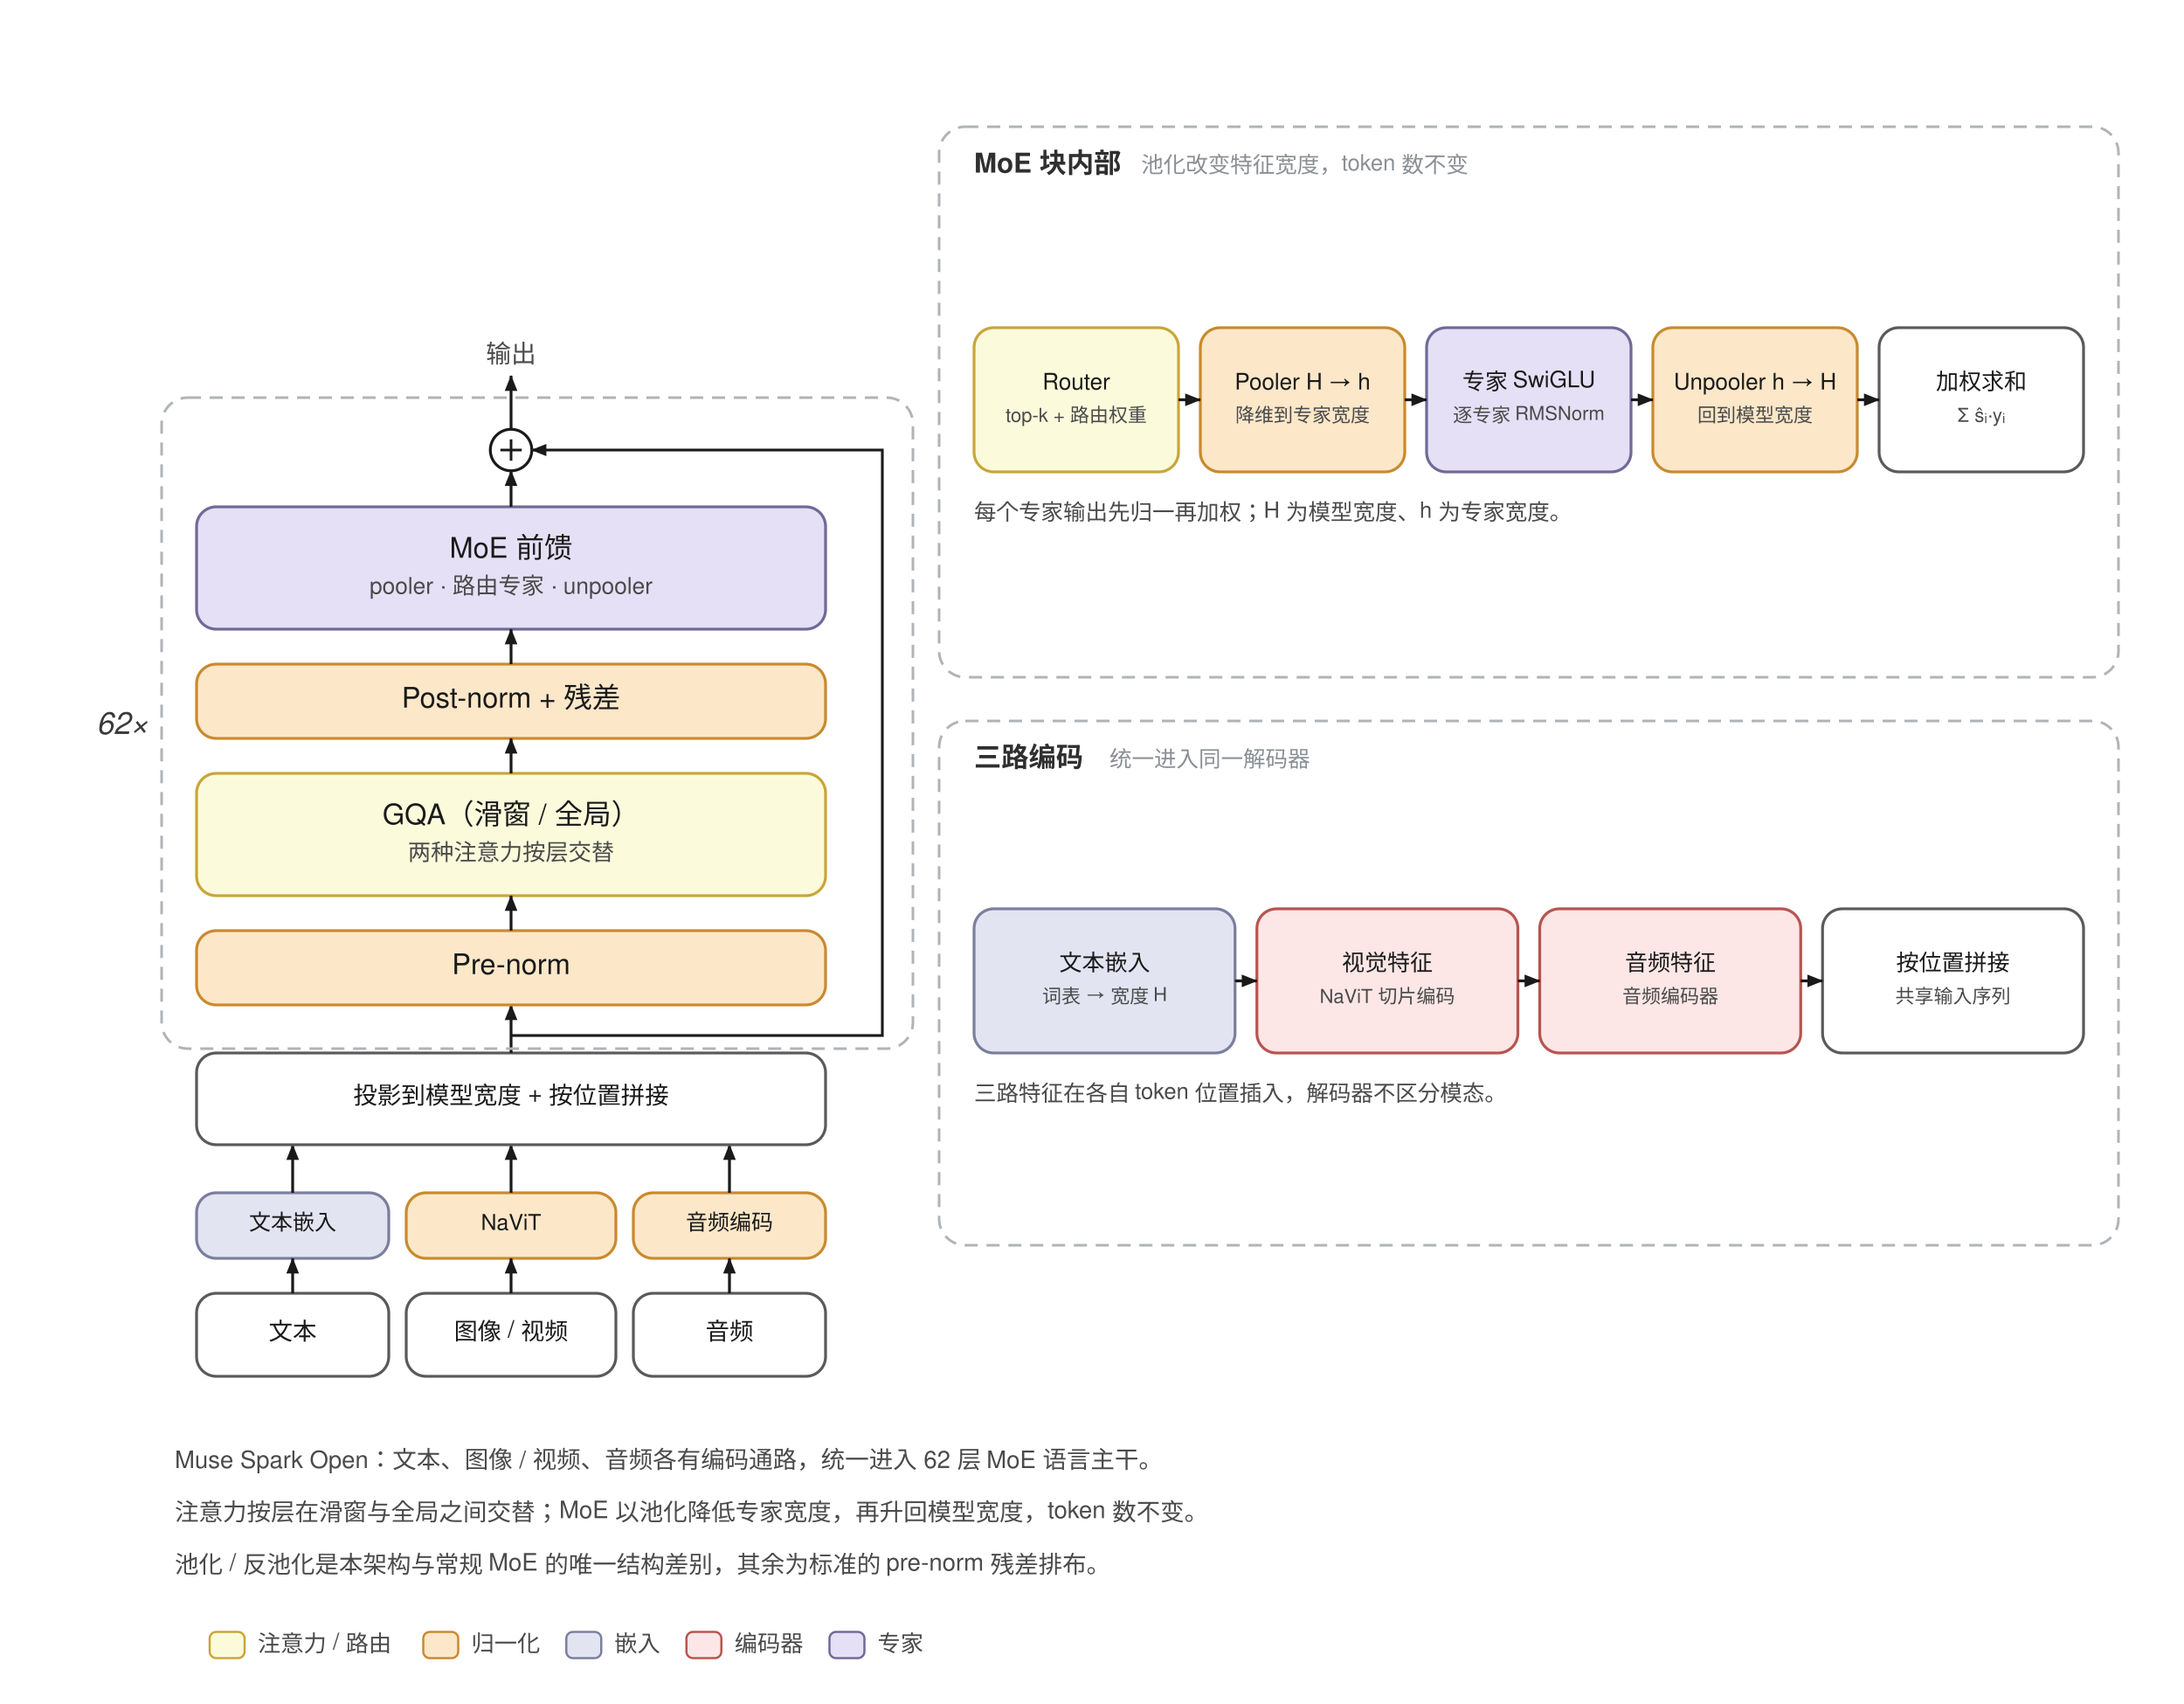
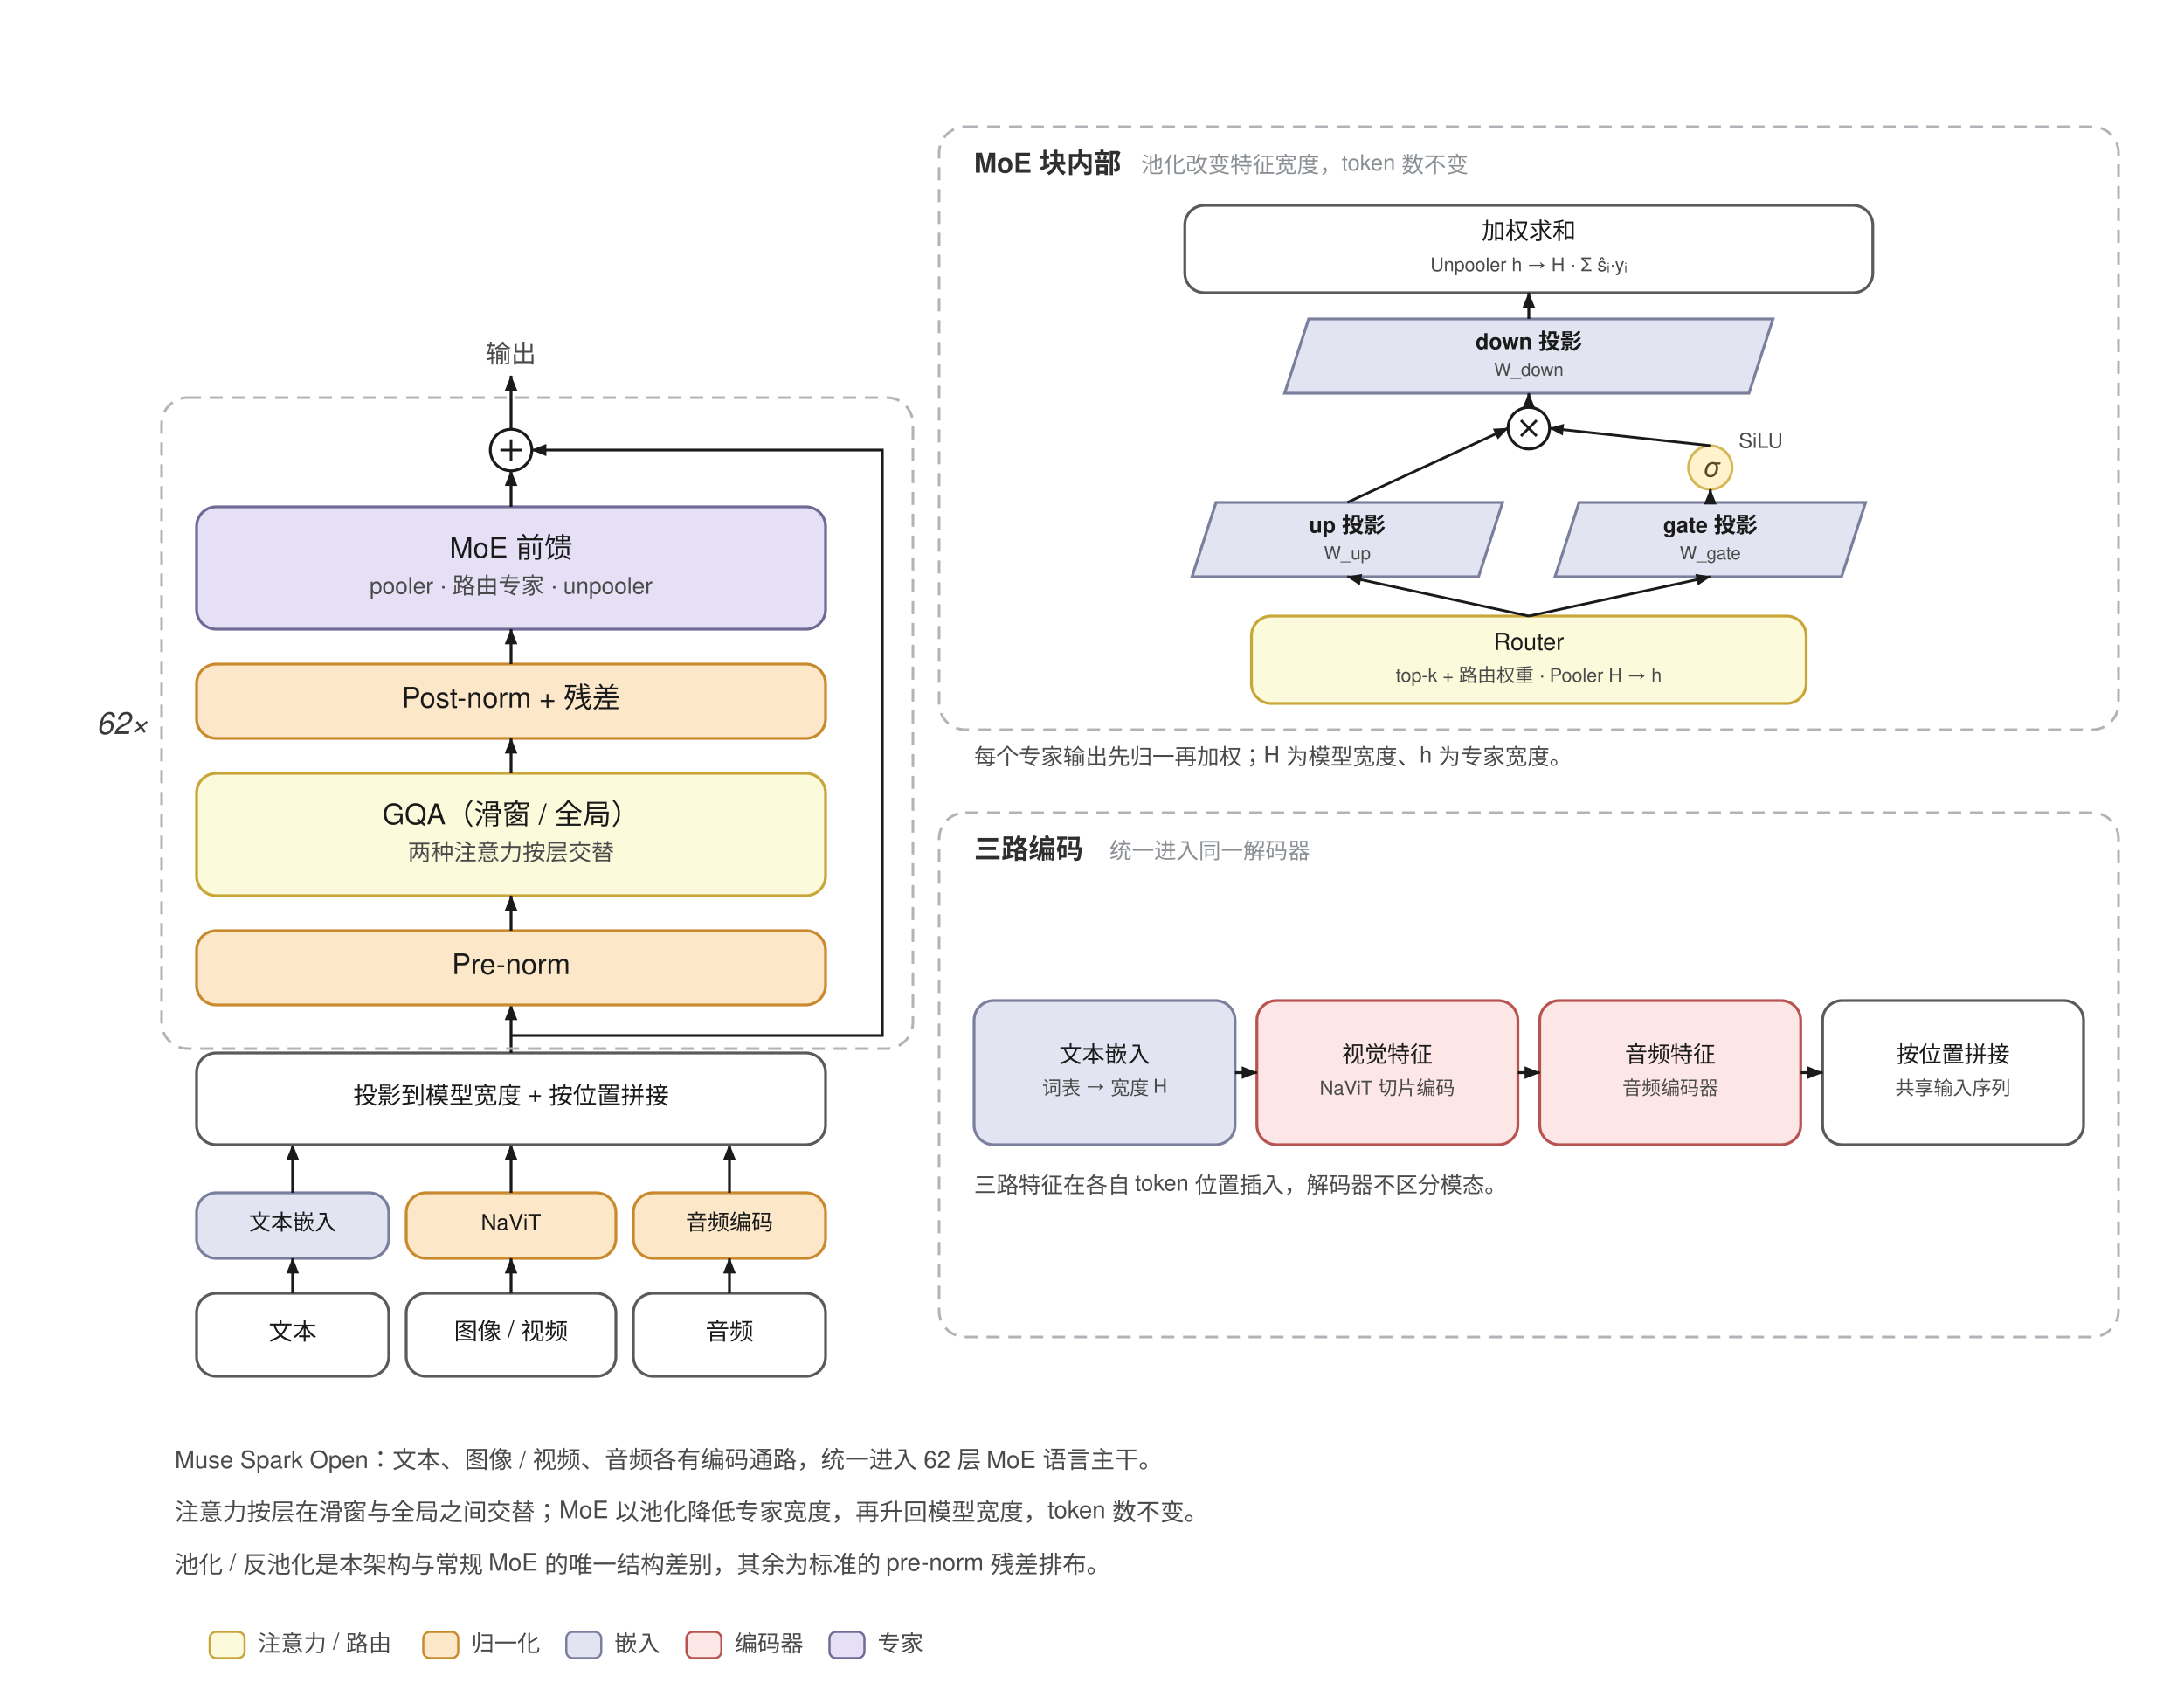
<svg xmlns="http://www.w3.org/2000/svg" width="1000" height="780" viewBox="0 0 1000 780" font-family="Helvetica, Arial, 'Microsoft YaHei', 'PingFang SC', sans-serif">
  <defs>
    <marker id="ah" viewBox="0 0 10 10" refX="8.6" refY="5" markerWidth="6.2" markerHeight="6.2" orient="auto-start-reverse">
      <path d="M0,1.4 L9,5 L0,8.6 z" fill="#1a1a1a" />
    </marker>
    <marker id="ag" viewBox="0 0 10 10" refX="8.6" refY="5" markerWidth="6.2" markerHeight="6.2" orient="auto-start-reverse">
      <path d="M0,1.4 L9,5 L0,8.6 z" fill="#6f7377" />
    </marker>
  </defs>
  <rect width="1000" height="780" fill="#ffffff" />
  <rect x="90.0" y="592.0" width="88.0" height="38.0" rx="9" fill="#ffffff" stroke="#5a5a5a" stroke-width="1.3" fill-opacity="1" />
  <text x="134.0" y="613.3" font-size="11" fill="#1a1a1a" text-anchor="middle">文本</text>
  <rect x="186.0" y="592.0" width="96.0" height="38.0" rx="9" fill="#ffffff" stroke="#5a5a5a" stroke-width="1.3" fill-opacity="1" />
  <text x="234.0" y="613.2" font-size="10.8" fill="#1a1a1a" text-anchor="middle">图像 / 视频</text>
  <rect x="290.0" y="592.0" width="88.0" height="38.0" rx="9" fill="#ffffff" stroke="#5a5a5a" stroke-width="1.3" fill-opacity="1" />
  <text x="334.0" y="613.3" font-size="11" fill="#1a1a1a" text-anchor="middle">音频</text>
  <rect x="90.0" y="546.0" width="88.0" height="30.0" rx="9" fill="#e3e4f2" stroke="#7b7f9e" stroke-width="1.3" fill-opacity="1" />
  <text x="134.0" y="563.0" font-size="10" fill="#1a1a1a" text-anchor="middle">文本嵌入</text>
  <rect x="186.0" y="546.0" width="96.0" height="30.0" rx="9" fill="#fce7c9" stroke="#c98a2e" stroke-width="1.3" fill-opacity="1" />
  <text x="234.0" y="563.0" font-size="10" fill="#1a1a1a" text-anchor="middle">NaViT</text>
  <rect x="290.0" y="546.0" width="88.0" height="30.0" rx="9" fill="#fce7c9" stroke="#c98a2e" stroke-width="1.3" fill-opacity="1" />
  <text x="334.0" y="563.0" font-size="10" fill="#1a1a1a" text-anchor="middle">音频编码</text>
  <path d="M134.0,592.0 L134.0,576.0" fill="none" stroke="#1a1a1a" stroke-width="1.3" marker-end="url(#ah)" />
  <path d="M134.0,546.0 L134.0,524.0" fill="none" stroke="#1a1a1a" stroke-width="1.3" marker-end="url(#ah)" />
  <path d="M234.0,592.0 L234.0,576.0" fill="none" stroke="#1a1a1a" stroke-width="1.3" marker-end="url(#ah)" />
  <path d="M234.0,546.0 L234.0,524.0" fill="none" stroke="#1a1a1a" stroke-width="1.3" marker-end="url(#ah)" />
  <path d="M334.0,592.0 L334.0,576.0" fill="none" stroke="#1a1a1a" stroke-width="1.3" marker-end="url(#ah)" />
  <path d="M334.0,546.0 L334.0,524.0" fill="none" stroke="#1a1a1a" stroke-width="1.3" marker-end="url(#ah)" />
  <rect x="90.0" y="482.0" width="288.0" height="42.0" rx="9" fill="#ffffff" stroke="#5a5a5a" stroke-width="1.3" fill-opacity="1" />
  <text x="234.0" y="505.3" font-size="11" fill="#1a1a1a" text-anchor="middle">投影到模型宽度 + 按位置拼接</text>
  <path d="M234.0,482.0 L234.0,460.0" fill="none" stroke="#1a1a1a" stroke-width="1.3" marker-end="url(#ah)" />
  <rect x="90.0" y="426.0" width="288.0" height="34.0" rx="9" fill="#fce7c9" stroke="#c98a2e" stroke-width="1.3" fill-opacity="1" />
  <text x="234.0" y="445.9" font-size="13" fill="#1a1a1a" text-anchor="middle">Pre-norm</text>
  <rect x="90.0" y="354.0" width="288.0" height="56.0" rx="9" fill="#fbfbdc" stroke="#c9a63a" stroke-width="1.3" fill-opacity="1" />
  <text x="234.0" y="377.3" font-size="13" fill="#1a1a1a" text-anchor="middle">GQA（滑窗 / 全局）</text>
  <text x="234.0" y="393.8" font-size="10.5" fill="#4a4a4a" text-anchor="middle">两种注意力按层交替</text>
  <rect x="90.0" y="304.0" width="288.0" height="34.0" rx="9" fill="#fce7c9" stroke="#c98a2e" stroke-width="1.3" fill-opacity="1" />
  <text x="234.0" y="323.9" font-size="13" fill="#1a1a1a" text-anchor="middle">Post-norm + 残差</text>
  <rect x="90.0" y="232.0" width="288.0" height="56.0" rx="9" fill="#e6e0f6" stroke="#6f6a96" stroke-width="1.3" fill-opacity="1" />
  <text x="234.0" y="255.3" font-size="13" fill="#1a1a1a" text-anchor="middle">MoE 前馈</text>
  <text x="234.0" y="271.8" font-size="10.5" fill="#4a4a4a" text-anchor="middle">pooler · 路由专家 · unpooler</text>
  <path d="M234.0,426.0 L234.0,410.0" fill="none" stroke="#1a1a1a" stroke-width="1.3" marker-end="url(#ah)" />
  <path d="M234.0,354.0 L234.0,338.0" fill="none" stroke="#1a1a1a" stroke-width="1.3" marker-end="url(#ah)" />
  <path d="M234.0,304.0 L234.0,288.0" fill="none" stroke="#1a1a1a" stroke-width="1.3" marker-end="url(#ah)" />
  <path d="M234.0,232.0 L234.0,215.5" fill="none" stroke="#1a1a1a" stroke-width="1.3" marker-end="url(#ah)" />
  <circle cx="234.0" cy="206.0" r="9.5" fill="#ffffff" stroke="#1a1a1a" stroke-width="1.3" />
  <path d="M229.1,206.0 L238.9,206.0 M234.0,201.1 L234.0,210.9" stroke="#1a1a1a" stroke-width="1.2" />
  <rect x="74.0" y="182.0" width="344.0" height="298.0" rx="12" fill="none" stroke="#b0b4b8" stroke-width="1.2" stroke-dasharray="6 4" fill-opacity="1" />
  <text x="56.0" y="336.0" font-size="14" fill="#3a3a3a" text-anchor="middle" font-style="italic">62×</text>
  <path d="M234.0,474.0 L404.0,474.0 L404.0,206.0 L243.5,206.0" fill="none" stroke="#1a1a1a" stroke-width="1.25" marker-end="url(#ah)" />
  <path d="M234.0,196.5 L234.0,172.0" fill="none" stroke="#1a1a1a" stroke-width="1.3" marker-end="url(#ah)" />
  <text x="234.0" y="166.0" font-size="11.5" fill="#4a4a4a" text-anchor="middle">输出</text>
-   <rect x="430.0" y="58.0" width="540.0" height="252.0" rx="12" fill="none" stroke="#b0b4b8" stroke-width="1.2" stroke-dasharray="6 4" fill-opacity="1" />
+   <rect x="430.0" y="58.0" width="540.0" height="276.0" rx="12" fill="none" stroke="#b0b4b8" stroke-width="1.2" stroke-dasharray="6 4" fill-opacity="1" />
  <text x="446.0" y="79.0" font-size="12.5" fill="#2f2f2f" text-anchor="start" font-weight="600">MoE 块内部</text>
  <text x="522.5" y="79.0" font-size="10.2" fill="#8a8f94" text-anchor="start">池化改变特征宽度，token 数不变</text>
-   <rect x="446.0" y="150.0" width="93.6" height="66.0" rx="9" fill="#fbfbdc" stroke="#c9a63a" stroke-width="1.3" fill-opacity="1" />
-   <text x="492.8" y="178.3" font-size="10.4" fill="#1a1a1a" text-anchor="middle">Router</text>
-   <text x="492.8" y="193.1" font-size="8.8" fill="#4a4a4a" text-anchor="middle">top-k + 路由权重</text>
-   <rect x="549.6" y="150.0" width="93.6" height="66.0" rx="9" fill="#fce7c9" stroke="#c98a2e" stroke-width="1.3" fill-opacity="1" />
-   <text x="596.4" y="178.3" font-size="10.4" fill="#1a1a1a" text-anchor="middle">Pooler H → h</text>
-   <text x="596.4" y="193.1" font-size="8.8" fill="#4a4a4a" text-anchor="middle">降维到专家宽度</text>
-   <rect x="653.2" y="150.0" width="93.6" height="66.0" rx="9" fill="#e6e0f6" stroke="#6f6a96" stroke-width="1.3" fill-opacity="1" />
-   <text x="700.0" y="178.3" font-size="10.4" fill="#1a1a1a" text-anchor="middle">专家 SwiGLU</text>
-   <text x="700.0" y="193.1" font-size="8.8" fill="#4a4a4a" text-anchor="middle">逐专家 RMSNorm</text>
-   <rect x="756.8" y="150.0" width="93.6" height="66.0" rx="9" fill="#fce7c9" stroke="#c98a2e" stroke-width="1.3" fill-opacity="1" />
-   <text x="803.6" y="178.3" font-size="10.4" fill="#1a1a1a" text-anchor="middle">Unpooler h → H</text>
-   <text x="803.6" y="193.1" font-size="8.8" fill="#4a4a4a" text-anchor="middle">回到模型宽度</text>
-   <rect x="860.4" y="150.0" width="93.6" height="66.0" rx="9" fill="#ffffff" stroke="#5a5a5a" stroke-width="1.3" fill-opacity="1" />
-   <text x="907.2" y="178.3" font-size="10.4" fill="#1a1a1a" text-anchor="middle">加权求和</text>
-   <text x="907.2" y="193.1" font-size="8.8" fill="#4a4a4a" text-anchor="middle">Σ ŝᵢ·yᵢ</text>
-   <path d="M539.6,183.0 L549.6,183.0" fill="none" stroke="#1a1a1a" stroke-width="1.3" marker-end="url(#ah)" />
-   <path d="M643.2,183.0 L653.2,183.0" fill="none" stroke="#1a1a1a" stroke-width="1.3" marker-end="url(#ah)" />
-   <path d="M746.8,183.0 L756.8,183.0" fill="none" stroke="#1a1a1a" stroke-width="1.3" marker-end="url(#ah)" />
-   <path d="M850.4,183.0 L860.4,183.0" fill="none" stroke="#1a1a1a" stroke-width="1.3" marker-end="url(#ah)" />
-   <text x="446.0" y="238.0" font-size="10.2" fill="#4a4a4a" text-anchor="start">每个专家输出先归一再加权；H 为模型宽度、h 为专家宽度。</text>
-   <rect x="430.0" y="330.0" width="540.0" height="240.0" rx="12" fill="none" stroke="#b0b4b8" stroke-width="1.2" stroke-dasharray="6 4" fill-opacity="1" />
-   <text x="446.0" y="351.0" font-size="12.5" fill="#2f2f2f" text-anchor="start" font-weight="600">三路编码</text>
-   <text x="508.0" y="351.0" font-size="10.2" fill="#8a8f94" text-anchor="start">统一进入同一解码器</text>
-   <rect x="446.0" y="416.0" width="119.5" height="66.0" rx="9" fill="#e3e4f2" stroke="#7b7f9e" stroke-width="1.3" fill-opacity="1" />
-   <text x="505.8" y="444.3" font-size="10.4" fill="#1a1a1a" text-anchor="middle">文本嵌入</text>
-   <text x="505.8" y="459.1" font-size="8.8" fill="#4a4a4a" text-anchor="middle">词表 → 宽度 H</text>
-   <rect x="575.5" y="416.0" width="119.5" height="66.0" rx="9" fill="#fce6e6" stroke="#b85450" stroke-width="1.3" fill-opacity="1" />
-   <text x="635.2" y="444.3" font-size="10.4" fill="#1a1a1a" text-anchor="middle">视觉特征</text>
-   <text x="635.2" y="459.1" font-size="8.8" fill="#4a4a4a" text-anchor="middle">NaViT 切片编码</text>
-   <rect x="705.0" y="416.0" width="119.5" height="66.0" rx="9" fill="#fce6e6" stroke="#b85450" stroke-width="1.3" fill-opacity="1" />
-   <text x="764.8" y="444.3" font-size="10.4" fill="#1a1a1a" text-anchor="middle">音频特征</text>
-   <text x="764.8" y="459.1" font-size="8.8" fill="#4a4a4a" text-anchor="middle">音频编码器</text>
-   <rect x="834.5" y="416.0" width="119.5" height="66.0" rx="9" fill="#ffffff" stroke="#5a5a5a" stroke-width="1.3" fill-opacity="1" />
-   <text x="894.2" y="444.3" font-size="10.4" fill="#1a1a1a" text-anchor="middle">按位置拼接</text>
-   <text x="894.2" y="459.1" font-size="8.8" fill="#4a4a4a" text-anchor="middle">共享输入序列</text>
-   <path d="M565.5,449.0 L575.5,449.0" fill="none" stroke="#1a1a1a" stroke-width="1.3" marker-end="url(#ah)" />
-   <path d="M695.0,449.0 L705.0,449.0" fill="none" stroke="#1a1a1a" stroke-width="1.3" marker-end="url(#ah)" />
-   <path d="M824.5,449.0 L834.5,449.0" fill="none" stroke="#1a1a1a" stroke-width="1.3" marker-end="url(#ah)" />
-   <text x="446.0" y="504.0" font-size="10.2" fill="#4a4a4a" text-anchor="start">三路特征在各自 token 位置插入，解码器不区分模态。</text>
+   <rect x="573.0" y="282.0" width="254.0" height="40.0" rx="9" fill="#fbfbdc" stroke="#c9a63a" stroke-width="1.3" fill-opacity="1" />
+   <text x="700.0" y="297.5" font-size="10.8" fill="#1a1a1a" text-anchor="middle">Router</text>
+   <text x="700.0" y="312.1" font-size="8.6" fill="#4a4a4a" text-anchor="middle">top-k + 路由权重 · Pooler H → h</text>
+   <path d="M556.8,230.0 L688.0,230.0 L677.0,264.0 L545.8,264.0 Z" fill="#e3e4f2" stroke="#7b7f9e" stroke-width="1.3" />
+   <text x="616.9" y="243.8" font-size="10.0" fill="#1a1a1a" text-anchor="middle" font-weight="600">up 投影</text>
+   <text x="616.9" y="256.0" font-size="8.2" fill="#4a4a4a" text-anchor="middle">W_up</text>
+   <path d="M723.0,230.0 L854.2,230.0 L843.2,264.0 L712.0,264.0 Z" fill="#e3e4f2" stroke="#7b7f9e" stroke-width="1.3" />
+   <text x="783.1" y="243.8" font-size="10.0" fill="#1a1a1a" text-anchor="middle" font-weight="600">gate 投影</text>
+   <text x="783.1" y="256.0" font-size="8.2" fill="#4a4a4a" text-anchor="middle">W_gate</text>
+   <path d="M700.0,282.0 L616.9,264.0" fill="none" stroke="#1a1a1a" stroke-width="1.2" marker-end="url(#ah)" />
+   <path d="M700.0,282.0 L783.1,264.0" fill="none" stroke="#1a1a1a" stroke-width="1.2" marker-end="url(#ah)" />
+   <circle cx="783.1" cy="214.0" r="10.0" fill="#fff2cc" stroke="#d6b656" stroke-width="1.2" />
+   <text x="783.1" y="218.2" font-size="12.5" fill="#5a4a1e" text-anchor="middle" font-style="italic">σ</text>
+   <path d="M783.1,230.0 L783.1,224.0" fill="none" stroke="#1a1a1a" stroke-width="1.3" marker-end="url(#ah)" />
+   <circle cx="700.0" cy="196.0" r="9.5" fill="#ffffff" stroke="#1a1a1a" stroke-width="1.3" />
+   <path d="M696.4,192.4 L703.6,199.6 M696.4,199.6 L703.6,192.4" stroke="#1a1a1a" stroke-width="1.2" />
+   <path d="M616.9,230.0 L690.5,196.0" fill="none" stroke="#1a1a1a" stroke-width="1.2" marker-end="url(#ah)" />
+   <path d="M783.1,204.0 L709.5,196.0" fill="none" stroke="#1a1a1a" stroke-width="1.2" marker-end="url(#ah)" />
+   <text x="796.1" y="205.0" font-size="9.5" fill="#4a4a4a" text-anchor="start">SiLU</text>
+   <path d="M599.2,146.0 L811.8,146.0 L800.8,180.0 L588.2,180.0 Z" fill="#e3e4f2" stroke="#7b7f9e" stroke-width="1.3" />
+   <text x="700.0" y="159.8" font-size="10.0" fill="#1a1a1a" text-anchor="middle" font-weight="600">down 投影</text>
+   <text x="700.0" y="172.0" font-size="8.2" fill="#4a4a4a" text-anchor="middle">W_down</text>
+   <path d="M700.0,186.5 L700.0,180.0" fill="none" stroke="#1a1a1a" stroke-width="1.3" marker-end="url(#ah)" />
+   <rect x="542.5" y="94.0" width="315.0" height="40.0" rx="9" fill="#ffffff" stroke="#5a5a5a" stroke-width="1.3" fill-opacity="1" />
+   <text x="700.0" y="109.5" font-size="10.8" fill="#1a1a1a" text-anchor="middle">加权求和</text>
+   <text x="700.0" y="124.1" font-size="8.6" fill="#4a4a4a" text-anchor="middle">Unpooler h → H · Σ ŝᵢ·yᵢ</text>
+   <path d="M700.0,146.0 L700.0,134.0" fill="none" stroke="#1a1a1a" stroke-width="1.3" marker-end="url(#ah)" />
+   <text x="446.0" y="350.0" font-size="10.2" fill="#4a4a4a" text-anchor="start">每个专家输出先归一再加权；H 为模型宽度、h 为专家宽度。</text>
+   <rect x="430.0" y="372.0" width="540.0" height="240.0" rx="12" fill="none" stroke="#b0b4b8" stroke-width="1.2" stroke-dasharray="6 4" fill-opacity="1" />
+   <text x="446.0" y="393.0" font-size="12.5" fill="#2f2f2f" text-anchor="start" font-weight="600">三路编码</text>
+   <text x="508.0" y="393.0" font-size="10.2" fill="#8a8f94" text-anchor="start">统一进入同一解码器</text>
+   <rect x="446.0" y="458.0" width="119.5" height="66.0" rx="9" fill="#e3e4f2" stroke="#7b7f9e" stroke-width="1.3" fill-opacity="1" />
+   <text x="505.8" y="486.3" font-size="10.4" fill="#1a1a1a" text-anchor="middle">文本嵌入</text>
+   <text x="505.8" y="501.1" font-size="8.8" fill="#4a4a4a" text-anchor="middle">词表 → 宽度 H</text>
+   <rect x="575.5" y="458.0" width="119.5" height="66.0" rx="9" fill="#fce6e6" stroke="#b85450" stroke-width="1.3" fill-opacity="1" />
+   <text x="635.2" y="486.3" font-size="10.4" fill="#1a1a1a" text-anchor="middle">视觉特征</text>
+   <text x="635.2" y="501.1" font-size="8.8" fill="#4a4a4a" text-anchor="middle">NaViT 切片编码</text>
+   <rect x="705.0" y="458.0" width="119.5" height="66.0" rx="9" fill="#fce6e6" stroke="#b85450" stroke-width="1.3" fill-opacity="1" />
+   <text x="764.8" y="486.3" font-size="10.4" fill="#1a1a1a" text-anchor="middle">音频特征</text>
+   <text x="764.8" y="501.1" font-size="8.8" fill="#4a4a4a" text-anchor="middle">音频编码器</text>
+   <rect x="834.5" y="458.0" width="119.5" height="66.0" rx="9" fill="#ffffff" stroke="#5a5a5a" stroke-width="1.3" fill-opacity="1" />
+   <text x="894.2" y="486.3" font-size="10.4" fill="#1a1a1a" text-anchor="middle">按位置拼接</text>
+   <text x="894.2" y="501.1" font-size="8.8" fill="#4a4a4a" text-anchor="middle">共享输入序列</text>
+   <path d="M565.5,491.0 L575.5,491.0" fill="none" stroke="#1a1a1a" stroke-width="1.3" marker-end="url(#ah)" />
+   <path d="M695.0,491.0 L705.0,491.0" fill="none" stroke="#1a1a1a" stroke-width="1.3" marker-end="url(#ah)" />
+   <path d="M824.5,491.0 L834.5,491.0" fill="none" stroke="#1a1a1a" stroke-width="1.3" marker-end="url(#ah)" />
+   <text x="446.0" y="546.0" font-size="10.2" fill="#4a4a4a" text-anchor="start">三路特征在各自 token 位置插入，解码器不区分模态。</text>
  <text x="80.0" y="672.0" font-size="11" fill="#4a4a4a" text-anchor="start">Muse Spark Open：文本、图像 / 视频、音频各有编码通路，统一进入 62 层 MoE 语言主干。</text>
  <text x="80.0" y="696.0" font-size="11" fill="#4a4a4a" text-anchor="start">注意力按层在滑窗与全局之间交替；MoE 以池化降低专家宽度，再升回模型宽度，token 数不变。</text>
  <text x="80.0" y="720.0" font-size="11" fill="#4a4a4a" text-anchor="start">池化 / 反池化是本架构与常规 MoE 的唯一结构差别，其余为标准的 pre-norm 残差排布。</text>
  <rect x="96.0" y="747.0" width="16.0" height="12.0" rx="3" fill="#fbfbdc" stroke="#c9a63a" stroke-width="1.0" fill-opacity="1" />
  <text x="118.0" y="756.0" font-size="10.5" fill="#4a4a4a" text-anchor="start">注意力 / 路由</text>
  <rect x="193.8" y="747.0" width="16.0" height="12.0" rx="3" fill="#fce7c9" stroke="#c98a2e" stroke-width="1.0" fill-opacity="1" />
  <text x="215.8" y="756.0" font-size="10.5" fill="#4a4a4a" text-anchor="start">归一化</text>
  <rect x="259.3" y="747.0" width="16.0" height="12.0" rx="3" fill="#e3e4f2" stroke="#7b7f9e" stroke-width="1.0" fill-opacity="1" />
  <text x="281.3" y="756.0" font-size="10.5" fill="#4a4a4a" text-anchor="start">嵌入</text>
  <rect x="314.3" y="747.0" width="16.0" height="12.0" rx="3" fill="#fce6e6" stroke="#b85450" stroke-width="1.0" fill-opacity="1" />
  <text x="336.3" y="756.0" font-size="10.5" fill="#4a4a4a" text-anchor="start">编码器</text>
  <rect x="379.8" y="747.0" width="16.0" height="12.0" rx="3" fill="#e6e0f6" stroke="#6f6a96" stroke-width="1.0" fill-opacity="1" />
  <text x="401.8" y="756.0" font-size="10.5" fill="#4a4a4a" text-anchor="start">专家</text>
</svg>
